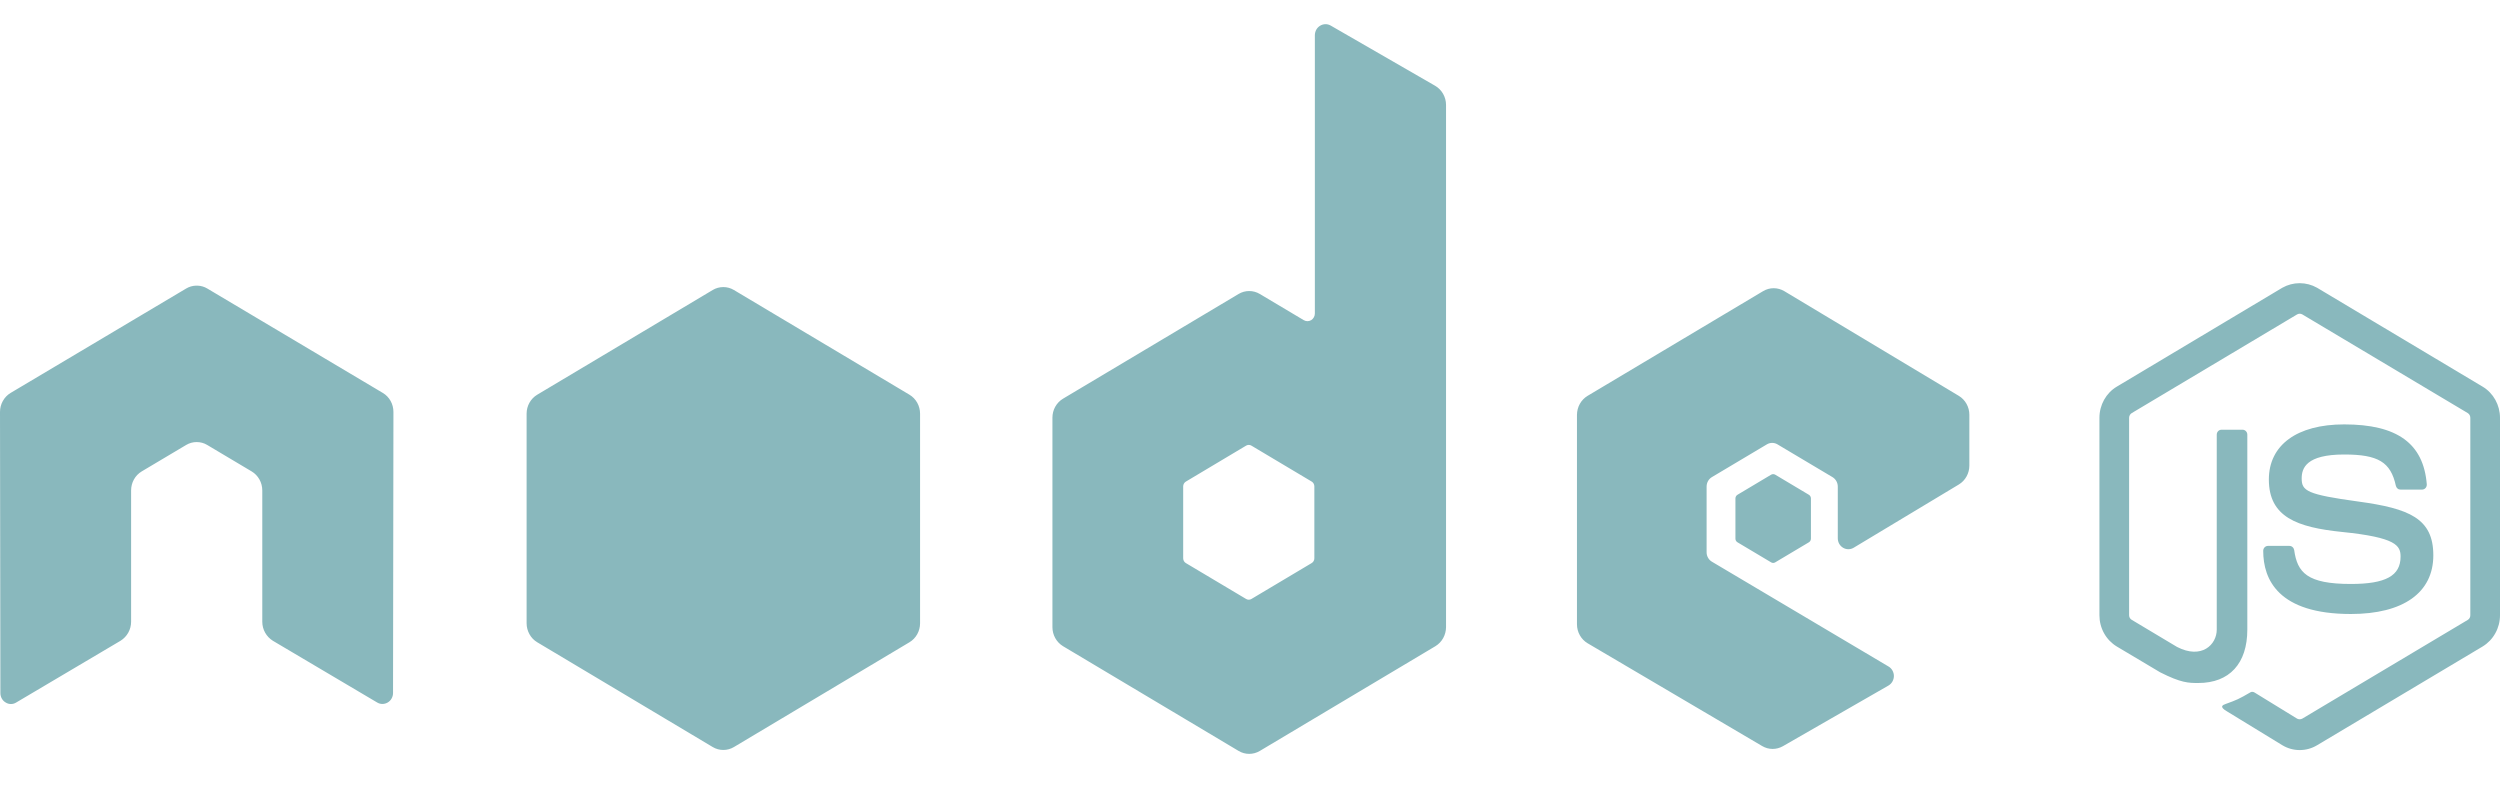
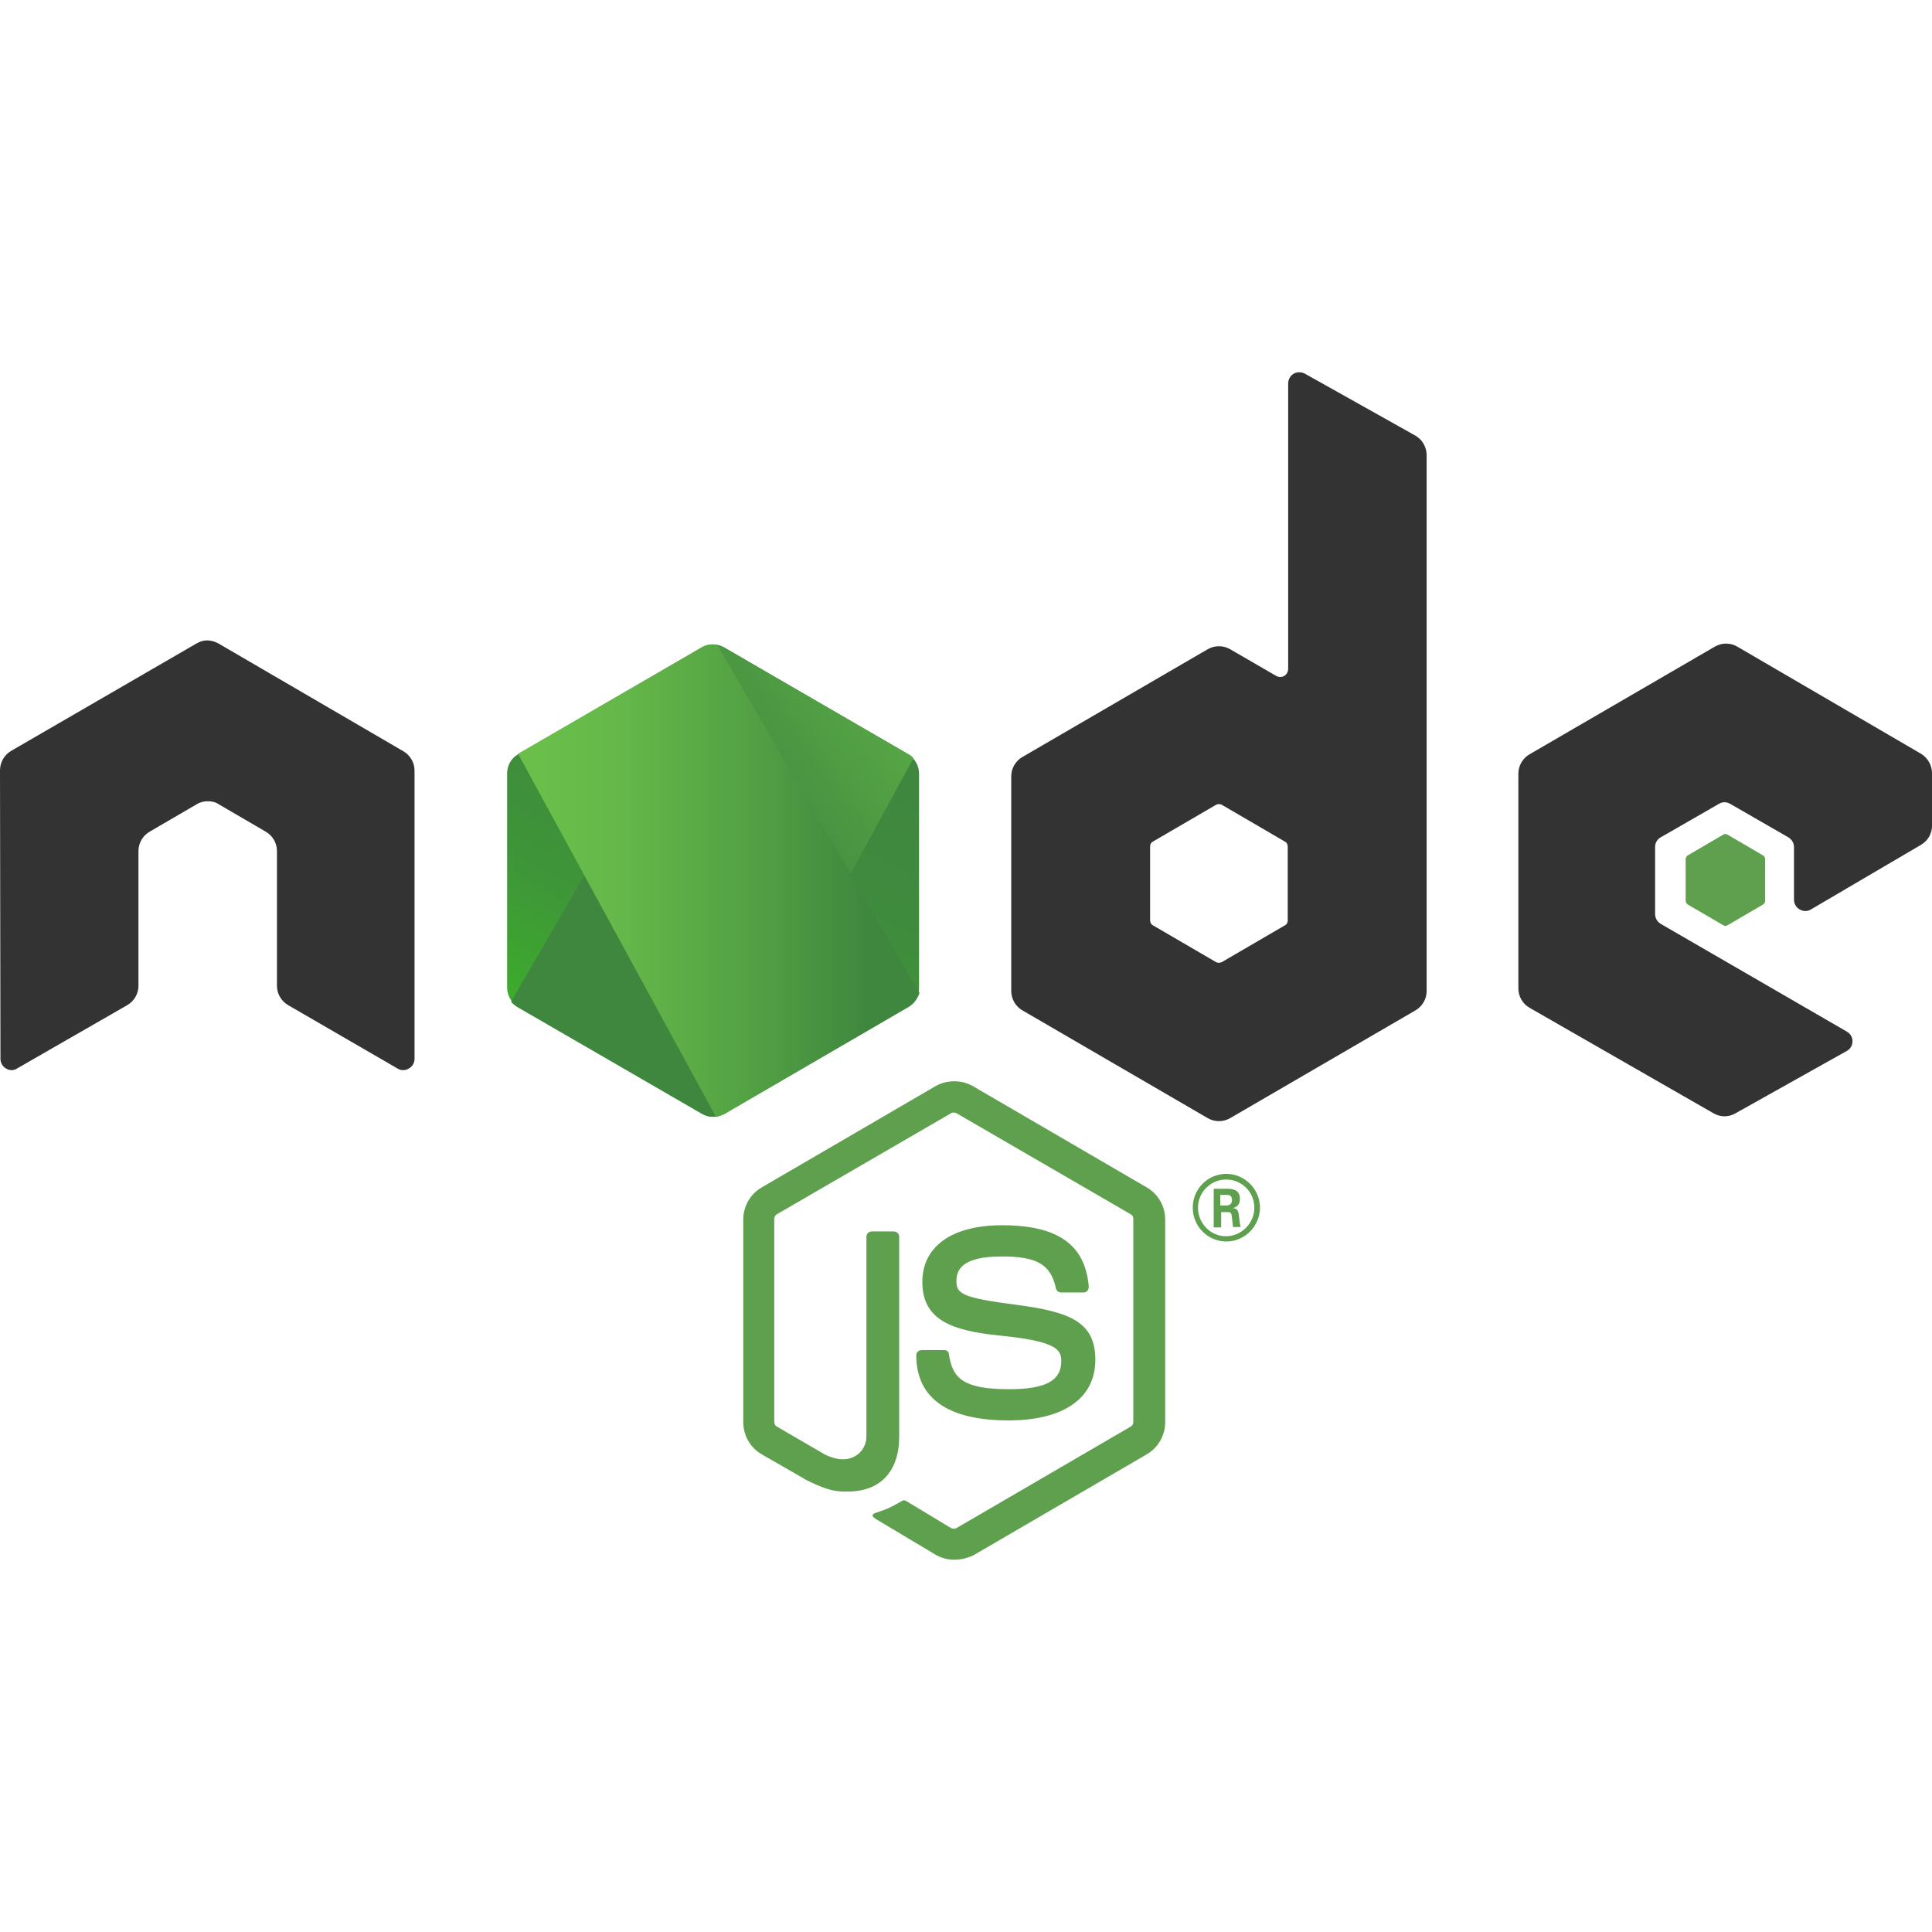
- <svg xmlns="http://www.w3.org/2000/svg" width="70" height="22" viewBox="0 0 70 22" fill="none">
-   <path d="M64.391 21.002C64.222 21.002 64.054 20.956 63.905 20.866L62.358 19.92C62.126 19.787 62.239 19.739 62.316 19.712C62.624 19.601 62.687 19.575 63.015 19.383C63.05 19.363 63.095 19.37 63.13 19.392L64.319 20.122C64.341 20.134 64.366 20.14 64.391 20.14C64.416 20.14 64.44 20.134 64.463 20.122L69.098 17.357C69.12 17.343 69.138 17.324 69.15 17.302C69.163 17.279 69.169 17.253 69.169 17.227V11.698C69.169 11.672 69.162 11.646 69.15 11.622C69.137 11.599 69.119 11.58 69.097 11.566L64.464 8.803C64.442 8.791 64.417 8.784 64.392 8.784C64.367 8.784 64.343 8.791 64.32 8.803L59.688 11.567C59.666 11.58 59.647 11.6 59.635 11.623C59.622 11.646 59.615 11.672 59.615 11.698V17.227C59.615 17.28 59.643 17.33 59.688 17.355L60.957 18.114C61.646 18.469 62.069 18.05 62.069 17.629V12.17C62.069 12.093 62.129 12.032 62.203 12.032H62.791C62.864 12.032 62.925 12.093 62.925 12.17V17.629C62.925 18.579 62.424 19.124 61.552 19.124C61.284 19.124 61.074 19.124 60.485 18.825L59.27 18.102C59.122 18.012 58.999 17.885 58.914 17.732C58.828 17.578 58.784 17.404 58.784 17.227V11.699C58.784 11.34 58.969 11.005 59.27 10.826L63.905 8.057C64.054 7.973 64.221 7.929 64.391 7.929C64.562 7.929 64.729 7.973 64.878 8.057L69.513 10.826C69.814 11.005 70 11.34 70 11.699V17.227C70 17.404 69.955 17.578 69.869 17.731C69.784 17.885 69.661 18.012 69.513 18.102L64.878 20.867C64.73 20.956 64.562 21.002 64.391 21.002ZM65.824 17.192C63.794 17.192 63.37 16.23 63.37 15.423C63.37 15.386 63.384 15.351 63.409 15.325C63.434 15.299 63.469 15.285 63.504 15.285H64.103C64.135 15.284 64.166 15.296 64.191 15.318C64.215 15.339 64.231 15.369 64.237 15.402C64.326 16.032 64.597 16.351 65.824 16.351C66.8 16.351 67.216 16.122 67.216 15.586C67.216 15.277 67.097 15.049 65.58 14.895C64.312 14.765 63.528 14.476 63.528 13.426C63.528 12.46 64.316 11.883 65.637 11.883C67.122 11.883 67.857 12.416 67.95 13.559C67.951 13.578 67.949 13.598 67.943 13.616C67.937 13.634 67.927 13.651 67.915 13.665C67.902 13.679 67.887 13.69 67.87 13.697C67.853 13.705 67.835 13.709 67.816 13.709H67.214C67.184 13.709 67.154 13.699 67.131 13.679C67.107 13.659 67.091 13.632 67.084 13.601C66.939 12.937 66.589 12.726 65.636 12.726C64.57 12.726 64.447 13.11 64.447 13.397C64.447 13.745 64.593 13.846 66.032 14.043C67.457 14.238 68.133 14.513 68.133 15.548C68.134 16.594 67.292 17.192 65.824 17.192ZM54.847 13.566C55.03 13.456 55.142 13.254 55.142 13.035V11.614C55.142 11.396 55.03 11.194 54.847 11.084L49.962 8.153C49.872 8.099 49.769 8.07 49.665 8.07C49.56 8.069 49.458 8.098 49.367 8.152L44.452 11.084C44.362 11.138 44.287 11.216 44.235 11.309C44.183 11.402 44.156 11.508 44.155 11.616V17.48C44.155 17.7 44.27 17.904 44.456 18.013L49.34 20.889C49.52 20.996 49.74 20.997 49.922 20.893L52.876 19.196C52.922 19.169 52.96 19.131 52.987 19.084C53.014 19.037 53.028 18.984 53.029 18.93C53.029 18.875 53.015 18.822 52.989 18.775C52.963 18.728 52.925 18.689 52.879 18.662L47.934 15.728C47.889 15.702 47.851 15.663 47.825 15.616C47.798 15.57 47.785 15.517 47.785 15.463V13.624C47.785 13.514 47.841 13.414 47.933 13.359L49.473 12.442C49.518 12.415 49.569 12.401 49.621 12.401C49.673 12.401 49.724 12.415 49.769 12.442L51.309 13.359C51.354 13.386 51.392 13.425 51.418 13.471C51.444 13.518 51.458 13.57 51.458 13.624V15.07C51.458 15.124 51.471 15.178 51.497 15.225C51.523 15.271 51.561 15.31 51.606 15.337C51.651 15.364 51.703 15.378 51.755 15.378C51.808 15.378 51.859 15.363 51.904 15.336L54.847 13.566ZM49.592 13.291C49.609 13.281 49.629 13.276 49.649 13.276C49.669 13.276 49.688 13.281 49.706 13.291L50.649 13.854C50.684 13.875 50.706 13.915 50.706 13.956V15.082C50.706 15.124 50.684 15.163 50.649 15.184L49.706 15.746C49.688 15.757 49.669 15.762 49.649 15.762C49.629 15.762 49.609 15.757 49.592 15.746L48.649 15.184C48.632 15.174 48.617 15.159 48.607 15.141C48.597 15.123 48.592 15.103 48.592 15.082V13.956C48.592 13.915 48.614 13.875 48.649 13.854L49.592 13.291ZM36.802 15.633C36.802 15.687 36.774 15.738 36.727 15.766L35.04 16.771C35.017 16.785 34.992 16.792 34.965 16.792C34.94 16.792 34.914 16.785 34.891 16.771L33.204 15.766C33.181 15.752 33.162 15.733 33.149 15.71C33.136 15.686 33.13 15.66 33.129 15.633V13.618C33.129 13.564 33.158 13.513 33.204 13.485L34.891 12.478C34.914 12.464 34.94 12.457 34.966 12.457C34.992 12.457 35.018 12.464 35.04 12.478L36.729 13.485C36.751 13.499 36.77 13.518 36.782 13.541C36.795 13.565 36.802 13.591 36.802 13.618L36.802 15.633ZM37.258 0.715C37.212 0.689 37.162 0.676 37.11 0.677C37.059 0.678 37.008 0.693 36.964 0.72C36.919 0.747 36.882 0.785 36.856 0.831C36.831 0.877 36.817 0.93 36.816 0.983V8.778C36.816 8.816 36.806 8.853 36.788 8.885C36.77 8.918 36.744 8.945 36.713 8.964C36.681 8.983 36.645 8.993 36.609 8.993C36.572 8.993 36.537 8.983 36.505 8.964L35.274 8.231C35.184 8.177 35.081 8.149 34.977 8.149C34.873 8.149 34.771 8.177 34.681 8.231L29.765 11.163C29.675 11.217 29.6 11.294 29.547 11.388C29.495 11.481 29.468 11.587 29.468 11.695V17.561C29.468 17.78 29.581 17.982 29.764 18.093L34.681 21.026C34.864 21.136 35.09 21.136 35.275 21.026L40.192 18.093C40.282 18.038 40.357 17.961 40.409 17.867C40.461 17.774 40.488 17.668 40.489 17.561V2.938C40.489 2.716 40.372 2.511 40.184 2.402L37.258 0.715ZM19.956 8.12C20.046 8.066 20.148 8.038 20.253 8.038C20.357 8.038 20.459 8.066 20.549 8.12L25.465 11.052C25.649 11.162 25.762 11.364 25.762 11.584V17.451C25.762 17.671 25.649 17.873 25.465 17.983L20.55 20.917C20.46 20.971 20.357 20.999 20.253 20.999C20.149 20.999 20.046 20.971 19.956 20.917L15.042 17.983C14.951 17.929 14.877 17.852 14.825 17.758C14.773 17.665 14.745 17.559 14.745 17.451V11.583C14.745 11.364 14.858 11.162 15.042 11.052L19.956 8.12ZM11.016 11.535C11.016 11.314 10.904 11.111 10.719 11.002L5.805 8.079C5.722 8.029 5.629 8.002 5.534 7.998H5.483C5.388 8.002 5.295 8.029 5.212 8.079L0.297 11.002C0.207 11.056 0.132 11.133 0.08 11.227C0.027 11.321 -2.37654e-05 11.427 1.54366e-08 11.535L0.011 19.405C0.011 19.515 0.066 19.617 0.159 19.67C0.203 19.698 0.254 19.713 0.306 19.713C0.358 19.713 0.409 19.698 0.454 19.67L3.374 17.942C3.558 17.828 3.671 17.628 3.671 17.409V13.732C3.671 13.513 3.783 13.31 3.967 13.2L5.211 12.46C5.301 12.406 5.403 12.377 5.508 12.378C5.609 12.378 5.713 12.404 5.804 12.46L7.047 13.2C7.231 13.31 7.344 13.513 7.344 13.732V17.409C7.344 17.628 7.458 17.829 7.641 17.942L10.561 19.67C10.606 19.697 10.657 19.711 10.709 19.711C10.761 19.71 10.812 19.696 10.857 19.669C10.902 19.643 10.939 19.604 10.965 19.558C10.991 19.511 11.005 19.459 11.005 19.405L11.016 11.535Z" fill="#89B8BD" />
+ <svg xmlns="http://www.w3.org/2000/svg" width="128" height="128" viewBox="0 0 128 128" fill="none">
+   <path fill="#5fa04e" d="M114.313 55.254a.26.26 0 0 0-.145.044l-2.346 1.37a.3.3 0 0 0-.142.26v2.74c0 .116.055.204.142.262l2.346 1.368a.262.262 0 0 0 .29 0l2.342-1.368a.308.308 0 0 0 .145-.263V56.93a.303.303 0 0 0-.145-.26l-2.343-1.371a.26.26 0 0 0-.144-.044zM63.22 71.638c-.427 0-.852.104-1.214.308l-11.549 6.727a2.457 2.457 0 0 0-1.214 2.124V94.22c0 .874.462 1.69 1.214 2.128l3.04 1.746c1.476.728 1.997.726 2.662.726 2.17 0 3.415-1.339 3.415-3.64V81.935a.356.356 0 0 0-.348-.351h-1.474a.356.356 0 0 0-.35.351v13.248c0 1.019-1.069 2.04-2.776 1.167l-3.155-1.835c-.116-.058-.175-.206-.175-.322V80.767c0-.116.059-.26.175-.319l11.545-6.697c.087-.058.233-.058.349 0l11.548 6.697c.115.059.172.174.172.32v13.424c0 .145-.057.264-.172.322l-11.548 6.727c-.087.058-.233.058-.349 0l-2.951-1.779c-.087-.058-.203-.087-.29-.029-.81.466-.952.527-1.734.789-.174.058-.463.173.115.493l3.85 2.302c.376.203.78.319 1.214.319.434 0 .867-.115 1.214-.26l11.549-6.727a2.463 2.463 0 0 0 1.214-2.128V80.797c0-.874-.462-1.687-1.214-2.124l-11.549-6.727a2.488 2.488 0 0 0-1.214-.308Zm18.03 6.13a2.236 2.236 0 0 0-2.227 2.243 2.236 2.236 0 0 0 2.227 2.242c1.217 0 2.228-1.019 2.228-2.242a2.254 2.254 0 0 0-2.228-2.242zm-.03.379a1.86 1.86 0 0 1 1.883 1.864c0 1.02-.84 1.894-1.882 1.894-1.012 0-1.852-.846-1.852-1.894s.869-1.864 1.852-1.864zm-.809.611v2.562h.494v-1.016h.434c.174 0 .231.058.26.203 0 .03.086.67.086.786h.52c-.058-.116-.087-.466-.116-.67-.028-.32-.056-.553-.404-.582.174-.059.463-.146.463-.612 0-.67-.58-.67-.868-.67zm.435.408h.404c.146 0 .376 0 .376.349 0 .116-.056.351-.376.351h-.405zm-14.47 2.01c-3.3 0-5.268 1.398-5.268 3.757 0 2.534 1.968 3.23 5.123 3.551 3.79.379 4.08.933 4.08 1.69 0 1.31-1.044 1.864-3.475 1.864-3.068 0-3.733-.758-3.965-2.301 0-.175-.142-.29-.316-.29H61.05a.35.35 0 0 0-.346.349c0 1.98 1.041 4.31 6.107 4.31 3.645 0 5.758-1.458 5.758-4.02 0-2.505-1.68-3.174-5.238-3.64-3.59-.466-3.965-.728-3.965-1.572 0-.699.318-1.63 2.98-1.63 2.373 0 3.269.525 3.617 2.126a.34.34 0 0 0 .319.26h1.533c.088 0 .175-.057.234-.115a.476.476 0 0 0 .085-.263c-.231-2.795-2.053-4.077-5.758-4.077z" />
+   <path fill="#333" d="M86.072 24.664a.71.71 0 0 0-.352.089.755.755 0 0 0-.375.638V44.32c0 .174-.09.35-.263.466a.549.549 0 0 1-.52 0l-3.066-1.775a1.486 1.486 0 0 0-1.478 0L67.75 50.146a1.48 1.48 0 0 0-.753 1.279v14.24c0 .524.29 1.02.753 1.282l12.27 7.135a1.486 1.486 0 0 0 1.477 0l12.269-7.135c.463-.262.753-.758.753-1.282V30.168c0-.553-.29-1.05-.753-1.311l-7.32-4.104a.836.836 0 0 0-.373-.089zM13.687 42.43c-.231 0-.462.084-.664.2L.753 49.739A1.493 1.493 0 0 0 0 51.047l.03 19.102c0 .263.143.525.375.642a.656.656 0 0 0 .724 0l7.294-4.193c.463-.262.75-.758.75-1.282v-8.94c0-.524.29-1.02.754-1.282l3.096-1.805c.231-.146.493-.204.753-.204s.521.058.724.204l3.096 1.805c.463.262.753.758.753 1.282v8.94c0 .524.288 1.02.75 1.282l7.236 4.193a.704.704 0 0 0 .753 0 .724.724 0 0 0 .376-.642V51.047c0-.524-.29-1.02-.754-1.283L14.47 42.63a1.763 1.763 0 0 0-.664-.201Zm100.667.21c-.253 0-.504.066-.736.198l-12.272 7.131c-.463.262-.75.758-.75 1.283v14.24c0 .524.287 1.02.75 1.282l12.184 6.987a1.43 1.43 0 0 0 1.447 0l7.38-4.133a.724.724 0 0 0 .375-.642.724.724 0 0 0-.375-.64L110.03 61.21a.76.76 0 0 1-.375-.641v-4.456a.72.72 0 0 1 .375-.64l3.85-2.214a.705.705 0 0 1 .753 0l3.846 2.213a.762.762 0 0 1 .378.641v3.495c0 .263.144.525.375.641a.704.704 0 0 0 .754 0l7.291-4.28a1.46 1.46 0 0 0 .724-1.283v-3.465c0-.524-.29-1.017-.724-1.28l-12.184-7.104a1.499 1.499 0 0 0-.738-.198zM80.757 53.274c.065 0 .131.015.19.045l4.194 2.446c.116.058.175.202.175.319v4.892c0 .146-.059.264-.175.322l-4.195 2.446a.431.431 0 0 1-.378 0l-4.195-2.446c-.116-.058-.175-.205-.175-.322v-4.892c0-.146.06-.261.175-.32l4.195-2.445a.425.425 0 0 1 .19-.045z" />
+   <path fill="url(#a)" d="M47.982 42.893a1.484 1.484 0 0 0-1.476 0L34.322 49.97a1.456 1.456 0 0 0-.724 1.281v14.181c0 .525.29 1.02.724 1.282l12.184 7.076a1.484 1.484 0 0 0 1.476 0l12.183-7.076c.463-.262.724-.757.724-1.282V51.251c0-.524-.29-1.02-.724-1.281z" />
+   <path fill="url(#b)" d="m60.194 49.97-12.241-7.077a1.996 1.996 0 0 0-.376-.145L33.859 66.364c.116.146.26.262.405.35l12.242 7.076c.347.204.752.262 1.128.145l12.879-23.703a.905.905 0 0 0-.319-.262z" />
+   <path fill="url(#c)" d="M60.194 66.713c.348-.204.608-.553.724-.932l-13.4-23.063c-.346-.058-.723-.029-1.041.175L34.322 49.94l13.11 24.053c.173-.029.376-.087.55-.175z" />
+   <defs>
+     <linearGradient id="a" x1="34.513" x2="27.157" y1="15.535" y2="30.448" gradientTransform="translate(0 24.664) scale(1.51263)" gradientUnits="userSpaceOnUse">
+       <stop stop-color="#3F873F" />
+       <stop offset=".33" stop-color="#3F8B3D" />
+       <stop offset=".637" stop-color="#3E9638" />
+       <stop offset=".934" stop-color="#3DA92E" />
+       <stop offset="1" stop-color="#3DAE2B" />
+     </linearGradient>
+     <linearGradient id="b" x1="30.009" x2="50.533" y1="23.359" y2="8.288" gradientTransform="translate(0 24.664) scale(1.51263)" gradientUnits="userSpaceOnUse">
+       <stop offset=".138" stop-color="#3F873F" />
+       <stop offset=".402" stop-color="#52A044" />
+       <stop offset=".713" stop-color="#64B749" />
+       <stop offset=".908" stop-color="#6ABF4B" />
+     </linearGradient>
+     <linearGradient id="c" x1="21.917" x2="40.555" y1="22.261" y2="22.261" gradientTransform="translate(0 24.664) scale(1.51263)" gradientUnits="userSpaceOnUse">
+       <stop offset=".092" stop-color="#6ABF4B" />
+       <stop offset=".287" stop-color="#64B749" />
+       <stop offset=".598" stop-color="#52A044" />
+       <stop offset=".862" stop-color="#3F873F" />
+     </linearGradient>
+   </defs>
</svg>
